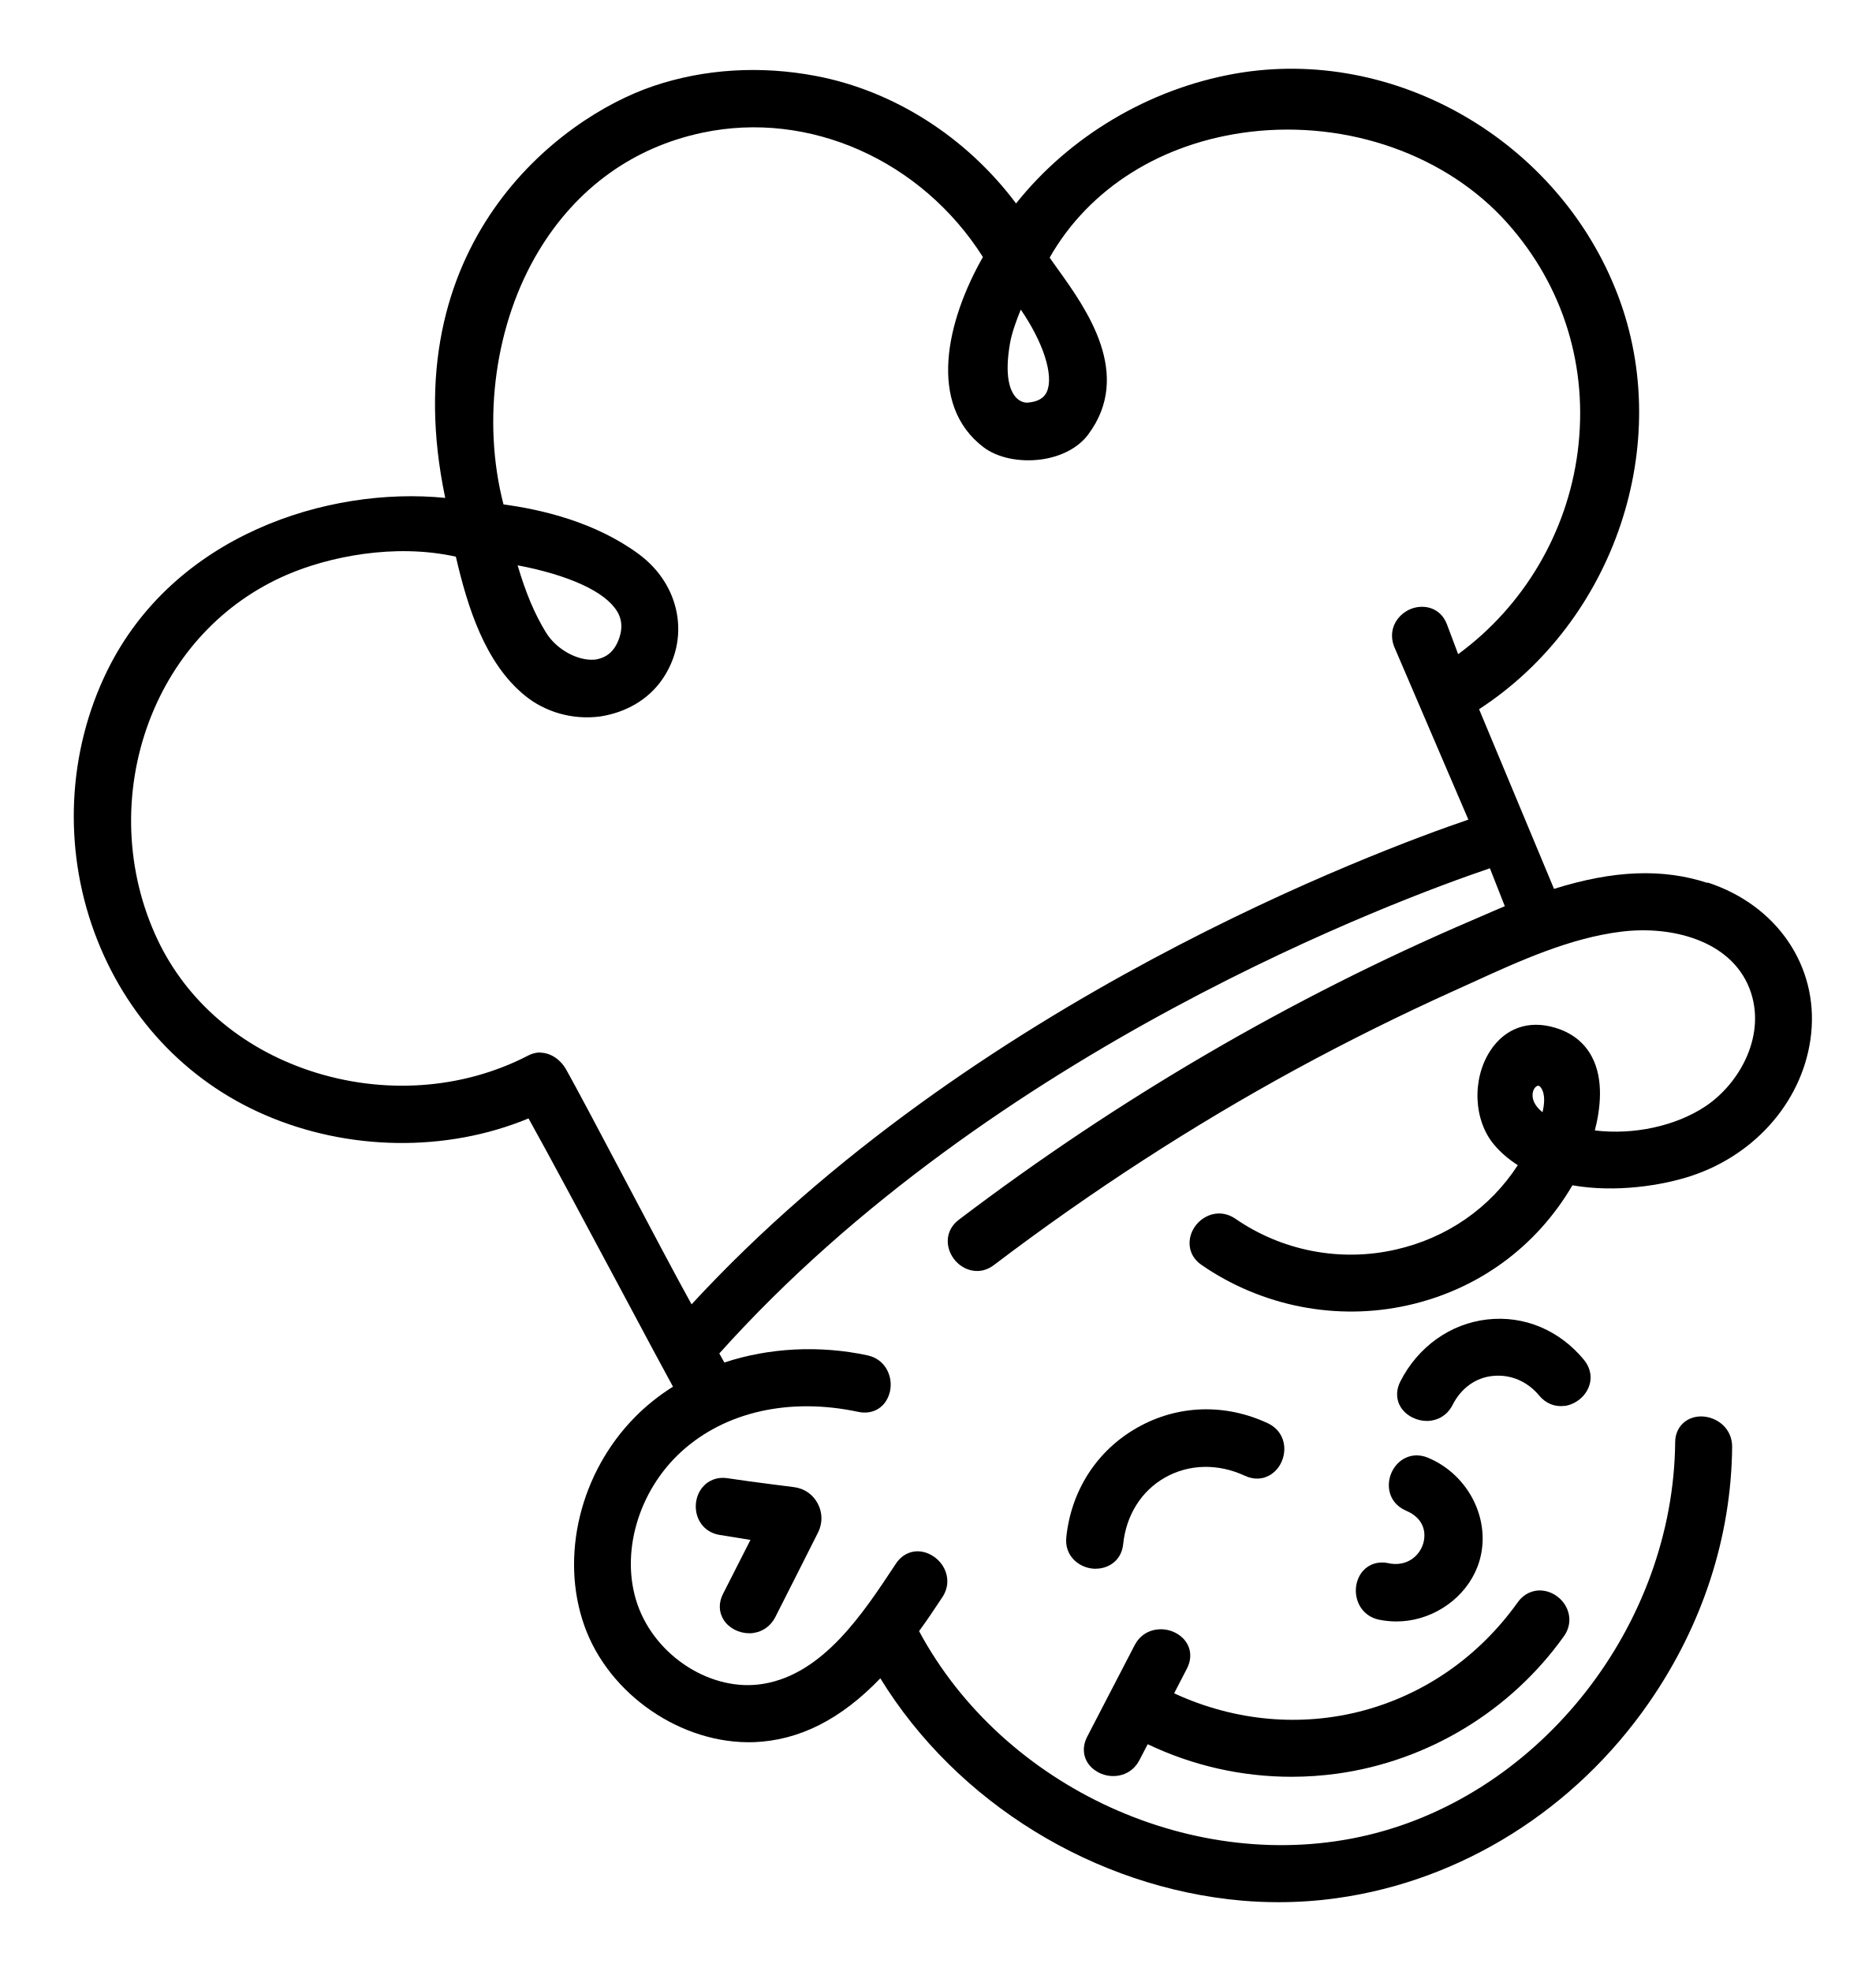
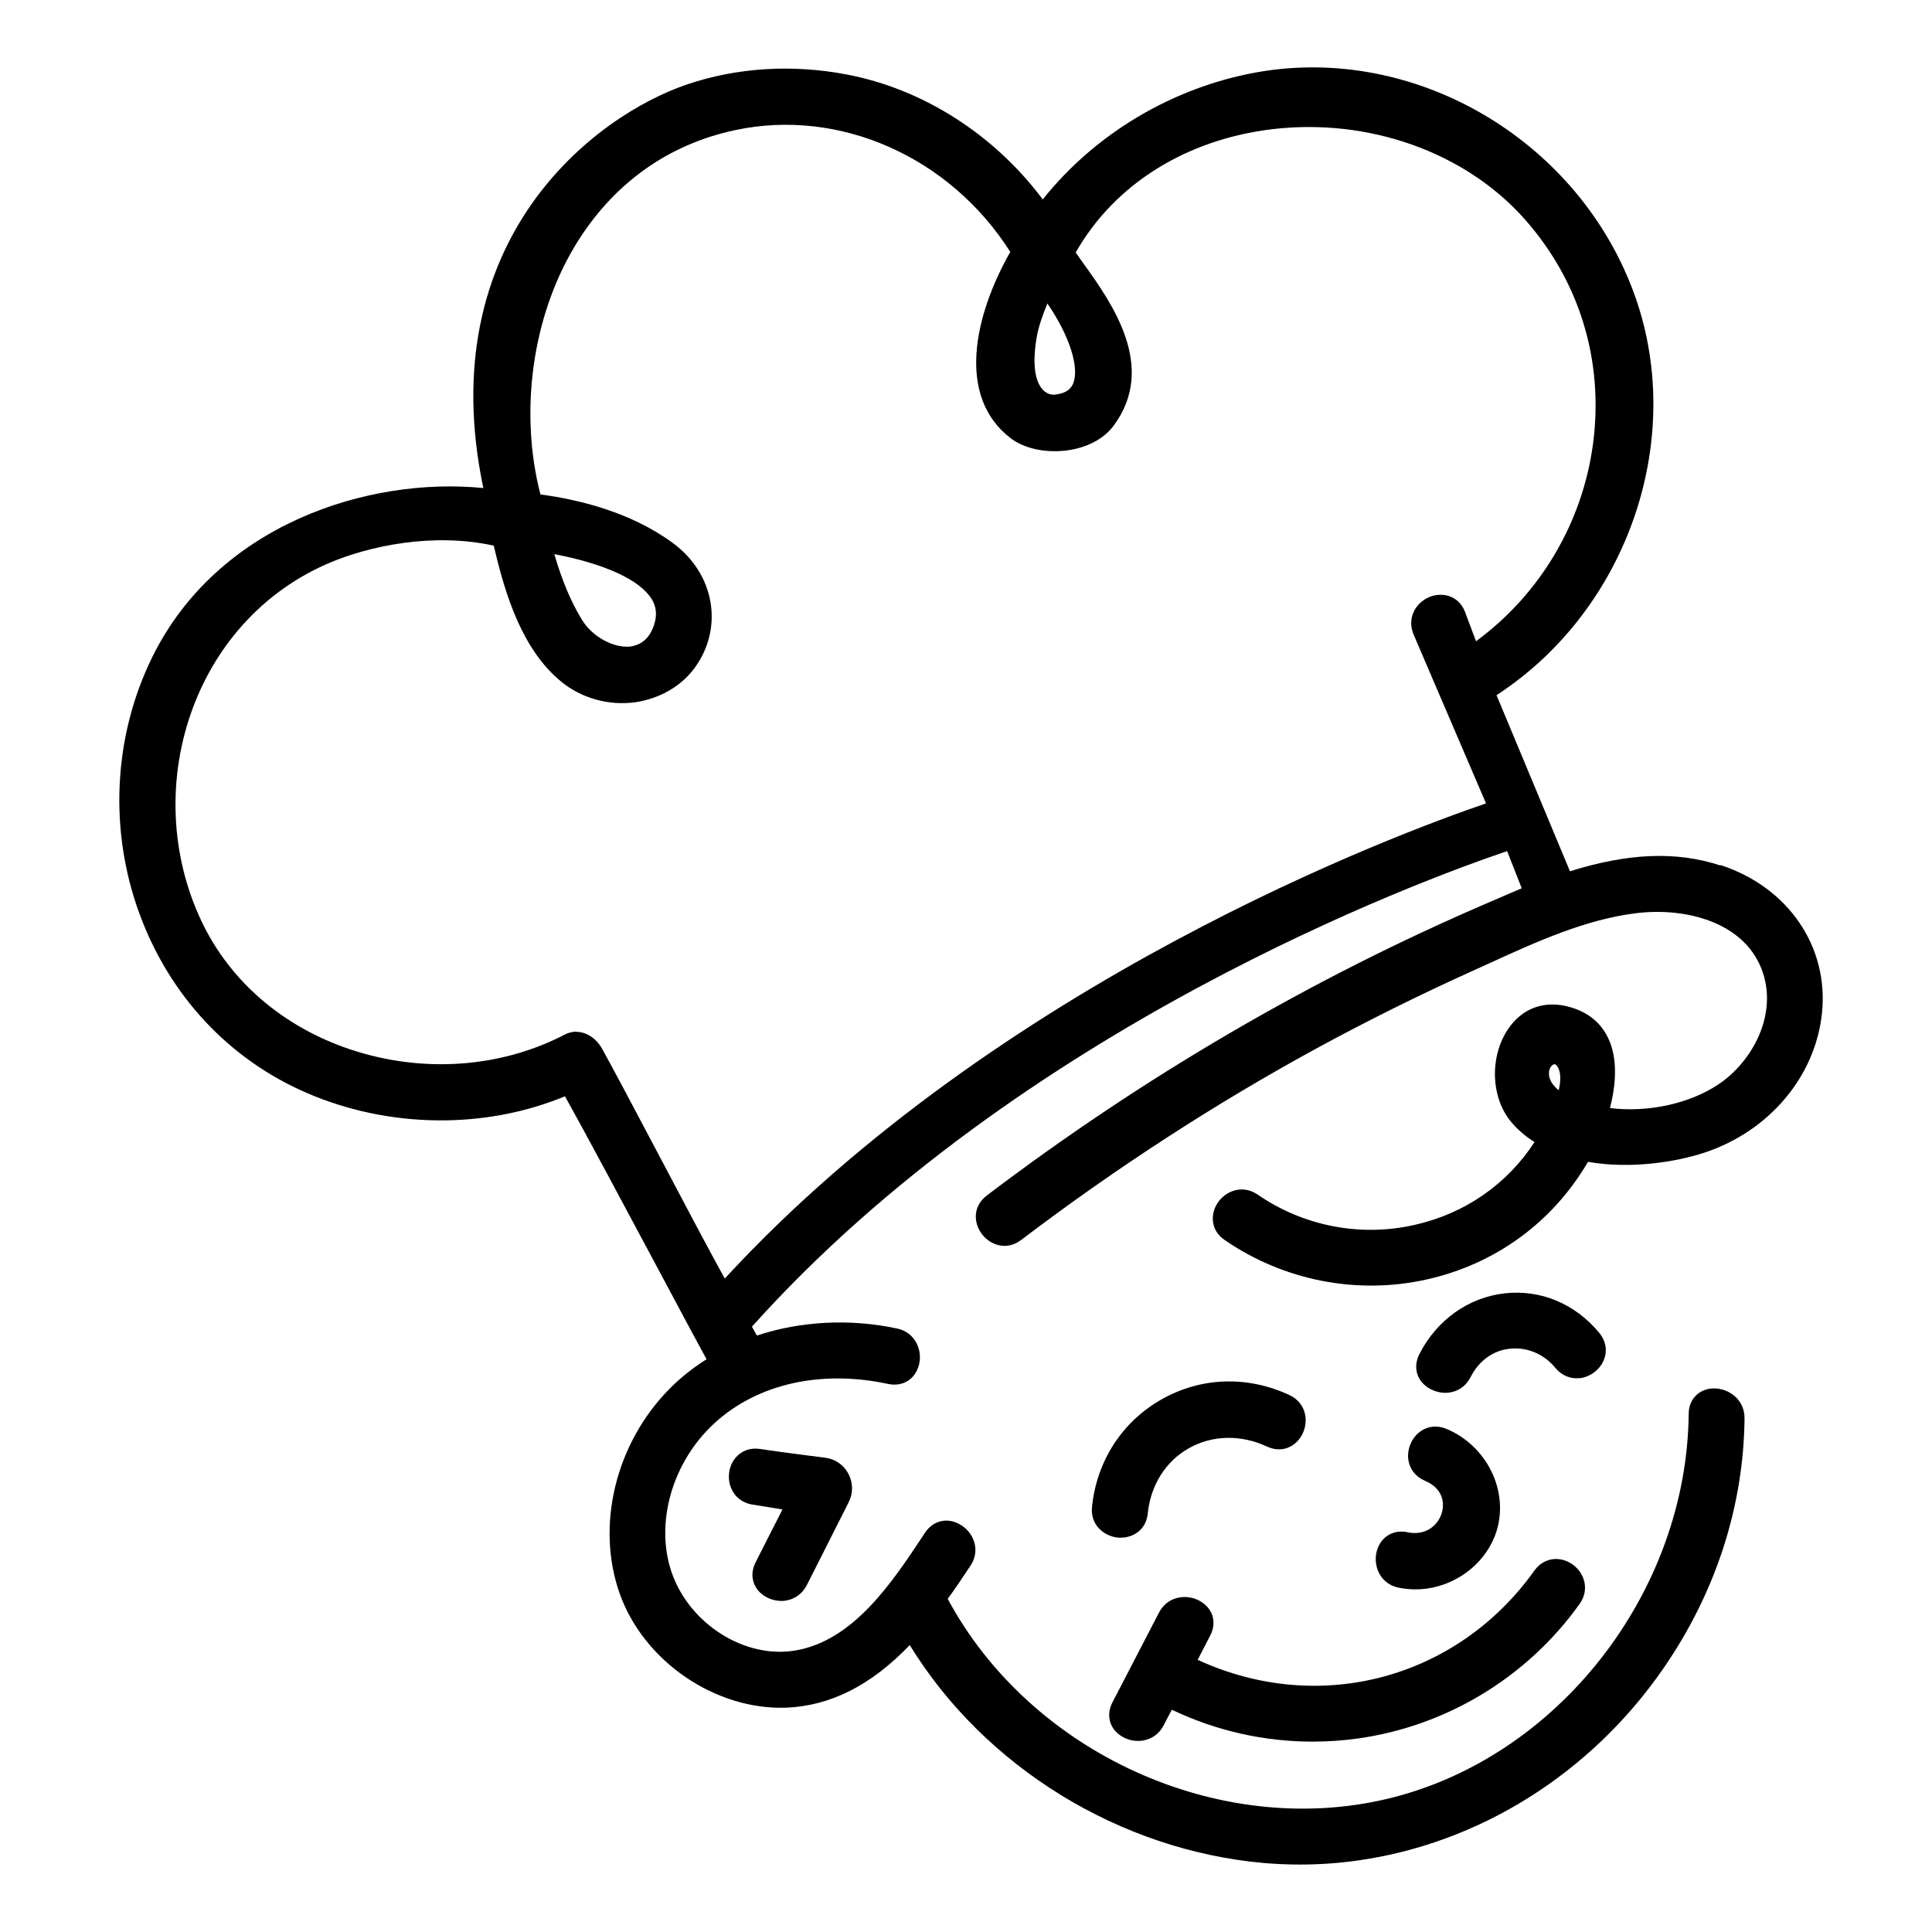
- <svg xmlns="http://www.w3.org/2000/svg" id="Layer_1" version="1.1" viewBox="43 37 215 226">
+ <svg xmlns="http://www.w3.org/2000/svg" width="32" height="32" id="Layer_1" version="1.1" viewBox="43 37 215 226">
  <path d="M125.97,222.76c.61.93,1.73,1.51,2.91,1.51.07,0,.13,0,.2,0,.1,0,.2-.02.29-.03,1.08-.15,1.99-.81,2.5-1.8.93-1.84,3.33-6.57,4.91-9.72.53-1.06.52-2.26-.03-3.31-.55-1.05-1.54-1.74-2.72-1.89l-2.73-.35c-1.62-.21-3.45-.45-4.86-.67-1.16-.19-2.22.2-2.92,1.05-.76.93-.97,2.28-.53,3.43.41,1.09,1.33,1.83,2.52,2.02l3.52.57-3.15,6.2c-.52,1.02-.48,2.11.1,3Z" />
  <path d="M168.6,216.87c.16,0,.32-.01.48-.03,1.17-.16,2.49-.98,2.68-2.79.34-3.32,2.09-6.11,4.81-7.64,2.75-1.55,6.08-1.62,9.15-.19,1.05.49,2.16.42,3.06-.21.98-.68,1.54-1.92,1.44-3.16-.1-1.18-.79-2.15-1.89-2.66-4.9-2.29-10.35-2.11-14.96.51-4.61,2.61-7.57,7.19-8.13,12.56-.22,2.12,1.39,3.43,3,3.6.12.01.24.02.36.02Z" />
  <path d="M225.15,195.99c.39-1.04.18-2.16-.56-3.06-2.82-3.42-6.86-5.11-11.07-4.64-4.24.47-7.97,3.13-9.99,7.12-.81,1.6-.25,3.3,1.38,4.12.52.26,1.09.4,1.65.4.36,0,.72-.06,1.06-.17.83-.27,1.49-.85,1.91-1.68.97-1.91,2.64-3.12,4.6-3.31,2.01-.21,3.96.6,5.33,2.26.74.89,1.79,1.32,2.89,1.17h.11c1.21-.22,2.27-1.08,2.69-2.21Z" />
  <path d="M202.14,216.23c-1.12-.23-2.17.09-2.88.88-.78.88-1.04,2.21-.65,3.4.38,1.15,1.28,1.96,2.49,2.21.64.13,1.3.2,1.96.2.45,0,.9-.03,1.35-.09,3.82-.53,7.1-3.25,8.17-6.78,1.42-4.69-1.16-9.92-5.87-11.9-1.09-.46-2.23-.33-3.13.35-.97.74-1.49,2-1.34,3.21.14,1.13.85,2.04,1.95,2.51,2.05.86,2.35,2.53,1.95,3.81-.43,1.38-1.86,2.66-4,2.21Z" />
  <path d="M168.94,240.24c.84.44,1.84.53,2.73.25.85-.27,1.52-.84,1.94-1.65l.96-1.84s.03.02.05.02c5.18,2.46,10.77,3.71,16.43,3.71,1.75,0,3.5-.12,5.25-.36,10.4-1.44,19.87-7.18,25.98-15.75.7-.98.82-2.15.34-3.21-.51-1.12-1.62-1.92-2.82-2.03-1.11-.1-2.13.39-2.8,1.33-9.07,12.73-25.24,16.99-39.4,10.45l1.47-2.84c.82-1.59.28-3.27-1.32-4.1-1.52-.79-3.69-.48-4.67,1.41l-5.45,10.51c-.82,1.59-.28,3.28,1.32,4.1Z" />
  <path d="M238.75,138.24c-5.14-1.68-10.74-1.47-17.6.68l-8.59-20.6c15.54-10.11,22.39-30.44,15.92-47.45-6.75-17.75-25.63-28.66-43.92-25.42-9.84,1.75-18.95,7.17-25.08,14.88-5.69-7.61-14.02-12.93-22.95-14.62-6.36-1.21-12.78-.81-18.58,1.14-10.97,3.68-29.99,18.28-23.91,47.24-13.45-1.34-31.13,4.26-38.76,19.84-4.53,9.26-5.06,20.2-1.45,30,3.51,9.53,10.43,16.96,19.49,20.89,9.59,4.17,20.87,4.32,30.27.42,2.22,3.97,7,12.91,10.86,20.14,2.57,4.82,4.82,9.03,5.7,10.62-1.62,1.02-3.08,2.19-4.34,3.47-6.3,6.37-8.64,15.99-5.82,23.94,2.81,7.93,11.19,13.64,19.47,13.35,5.19-.21,9.93-2.61,14.46-7.32,8.75,14.26,24.58,24.01,41.44,25.49,1.39.12,2.79.18,4.19.18,2.23,0,4.46-.15,6.68-.46,14.28-1.98,27.34-10.17,35.84-22.47,6.12-8.85,9.4-18.97,9.5-29.26.02-2.17-1.78-3.49-3.54-3.51h-.01c-1.71,0-2.97,1.23-2.98,2.94-.2,20.96-15.35,40.34-35.25,45.07-19.69,4.69-41.74-5.35-51.43-23.39.81-1.11,1.64-2.32,2.67-3.89.7-1.06.63-2.05.45-2.69-.22-.8-.76-1.53-1.48-2-1.53-1.01-3.31-.66-4.3.85l-.17.26c-3.65,5.52-8.19,12.38-15.01,13.51-5.86,1-12.35-3.08-14.44-9.1-2.01-5.79.06-13,5.04-17.53,5.03-4.58,12.42-6.23,20.28-4.55.83.18,1.66.05,2.31-.37.67-.43,1.13-1.14,1.32-2,.36-1.67-.51-3.67-2.58-4.11-5.48-1.18-11.3-.88-16.41.82l-.58-1.04c31.35-34.98,78.27-52.22,88.34-55.63l1.71,4.35c-.77.32-1.68.71-2.52,1.08l-1.3.56c-20.7,8.88-40.47,20.42-58.76,34.3-1.66,1.26-1.55,3.22-.57,4.51.52.68,1.24,1.15,2.03,1.31.9.19,1.79-.03,2.57-.63,11.13-8.45,22.76-15.98,34.56-22.41,5.86-3.19,11.96-6.22,18.13-9.01l2.14-.97c5.49-2.51,11.17-5.09,17.05-5.82,5.78-.73,12.58,1,14.72,6.52,2.03,5.24-1.09,10.87-5.06,13.51-3.4,2.26-8.22,3.3-12.67,2.76.64-2.49,1.04-5.82-.33-8.43-.86-1.64-2.28-2.77-4.23-3.35-3.03-.91-5.73.05-7.42,2.63-2.14,3.27-1.93,8.03.47,10.83.74.87,1.64,1.64,2.68,2.3-3.2,4.93-8.15,8.36-14,9.68-6.32,1.45-13.03.16-18.38-3.54-.75-.51-1.58-.7-2.42-.55-.88.16-1.7.7-2.23,1.47-.46.67-.67,1.46-.58,2.23.1.87.57,1.61,1.35,2.15,6.9,4.76,15.51,6.45,23.64,4.63,8.03-1.79,14.73-6.67,18.88-13.76,4.99.87,10.3.02,13.63-1.08,7.58-2.51,12.97-8.92,13.74-16.32.81-7.78-3.96-14.74-11.87-17.32ZM104.93,157.68c-.13,0-.26,0-.4.03-.33.05-.65.15-.96.31-7.54,3.92-16.69,4.55-25.11,1.73-7.87-2.64-14.05-7.96-17.38-14.97-3.69-7.77-4.05-16.9-.99-25.05,2.9-7.7,8.51-13.68,15.79-16.82,4.74-2.05,12.3-3.65,19.38-2.08,1.34,5.8,3.34,12.17,7.87,15.89,2.38,1.96,5.55,2.85,8.69,2.43,2.95-.46,5.44-1.92,7.01-4.12,3.35-4.7,2.23-10.94-2.61-14.5-4.96-3.66-11.12-5.11-15.5-5.69-2.5-9.67-.96-20.8,4.06-29.11,4.33-7.17,10.82-11.85,18.77-13.52,12.2-2.58,25.08,3.15,32.13,14.26-4.2,7.38-6.36,16.92.07,21.81,1.59,1.21,4.12,1.74,6.62,1.4,2.31-.32,4.27-1.36,5.38-2.86,5.15-6.89-.21-14.38-3.41-18.86l-.09-.12c-.33-.46-.64-.9-.92-1.3,4.53-7.97,12.9-13.22,23.01-14.43,11.26-1.33,22.55,2.69,29.48,10.49,6.44,7.24,9.29,16.55,8.04,26.22-1.2,9.26-6.18,17.68-13.7,23.19l-1.28-3.41c-.72-1.91-2.58-2.35-4.06-1.81-1.54.58-2.77,2.28-2.01,4.32l8.52,19.87c-10.17,3.47-56.95,20.76-89.05,55.58-1.72-3.1-4.78-8.89-7.74-14.5-2.81-5.32-5.47-10.35-6.65-12.45-.55-.99-1.67-1.91-2.98-1.91ZM113.74,107.08c.56.93.64,1.94.25,3.08-.51,1.47-1.39,2.26-2.76,2.47-1.95.2-4.43-1.14-5.63-3.09-1.3-2.11-2.34-4.58-3.26-7.72,5.92,1.13,10.05,3.04,11.39,5.26ZM163.03,81.88c-.34.78-1.05,1.19-2.24,1.29-.36.01-.88-.12-1.32-.6-.68-.74-1.34-2.41-.69-6.18h0c.2-1.18.74-2.67,1.24-3.89,2.57,3.73,3.8,7.53,3,9.39ZM219.83,164.53c-.61-.49-1.17-1.18-1.14-2.01.02-.62.36-.97.61-1.03,0,0,.02,0,.03,0,.21,0,.39.32.44.42.31.61.33,1.49.06,2.63Z" />
</svg>
